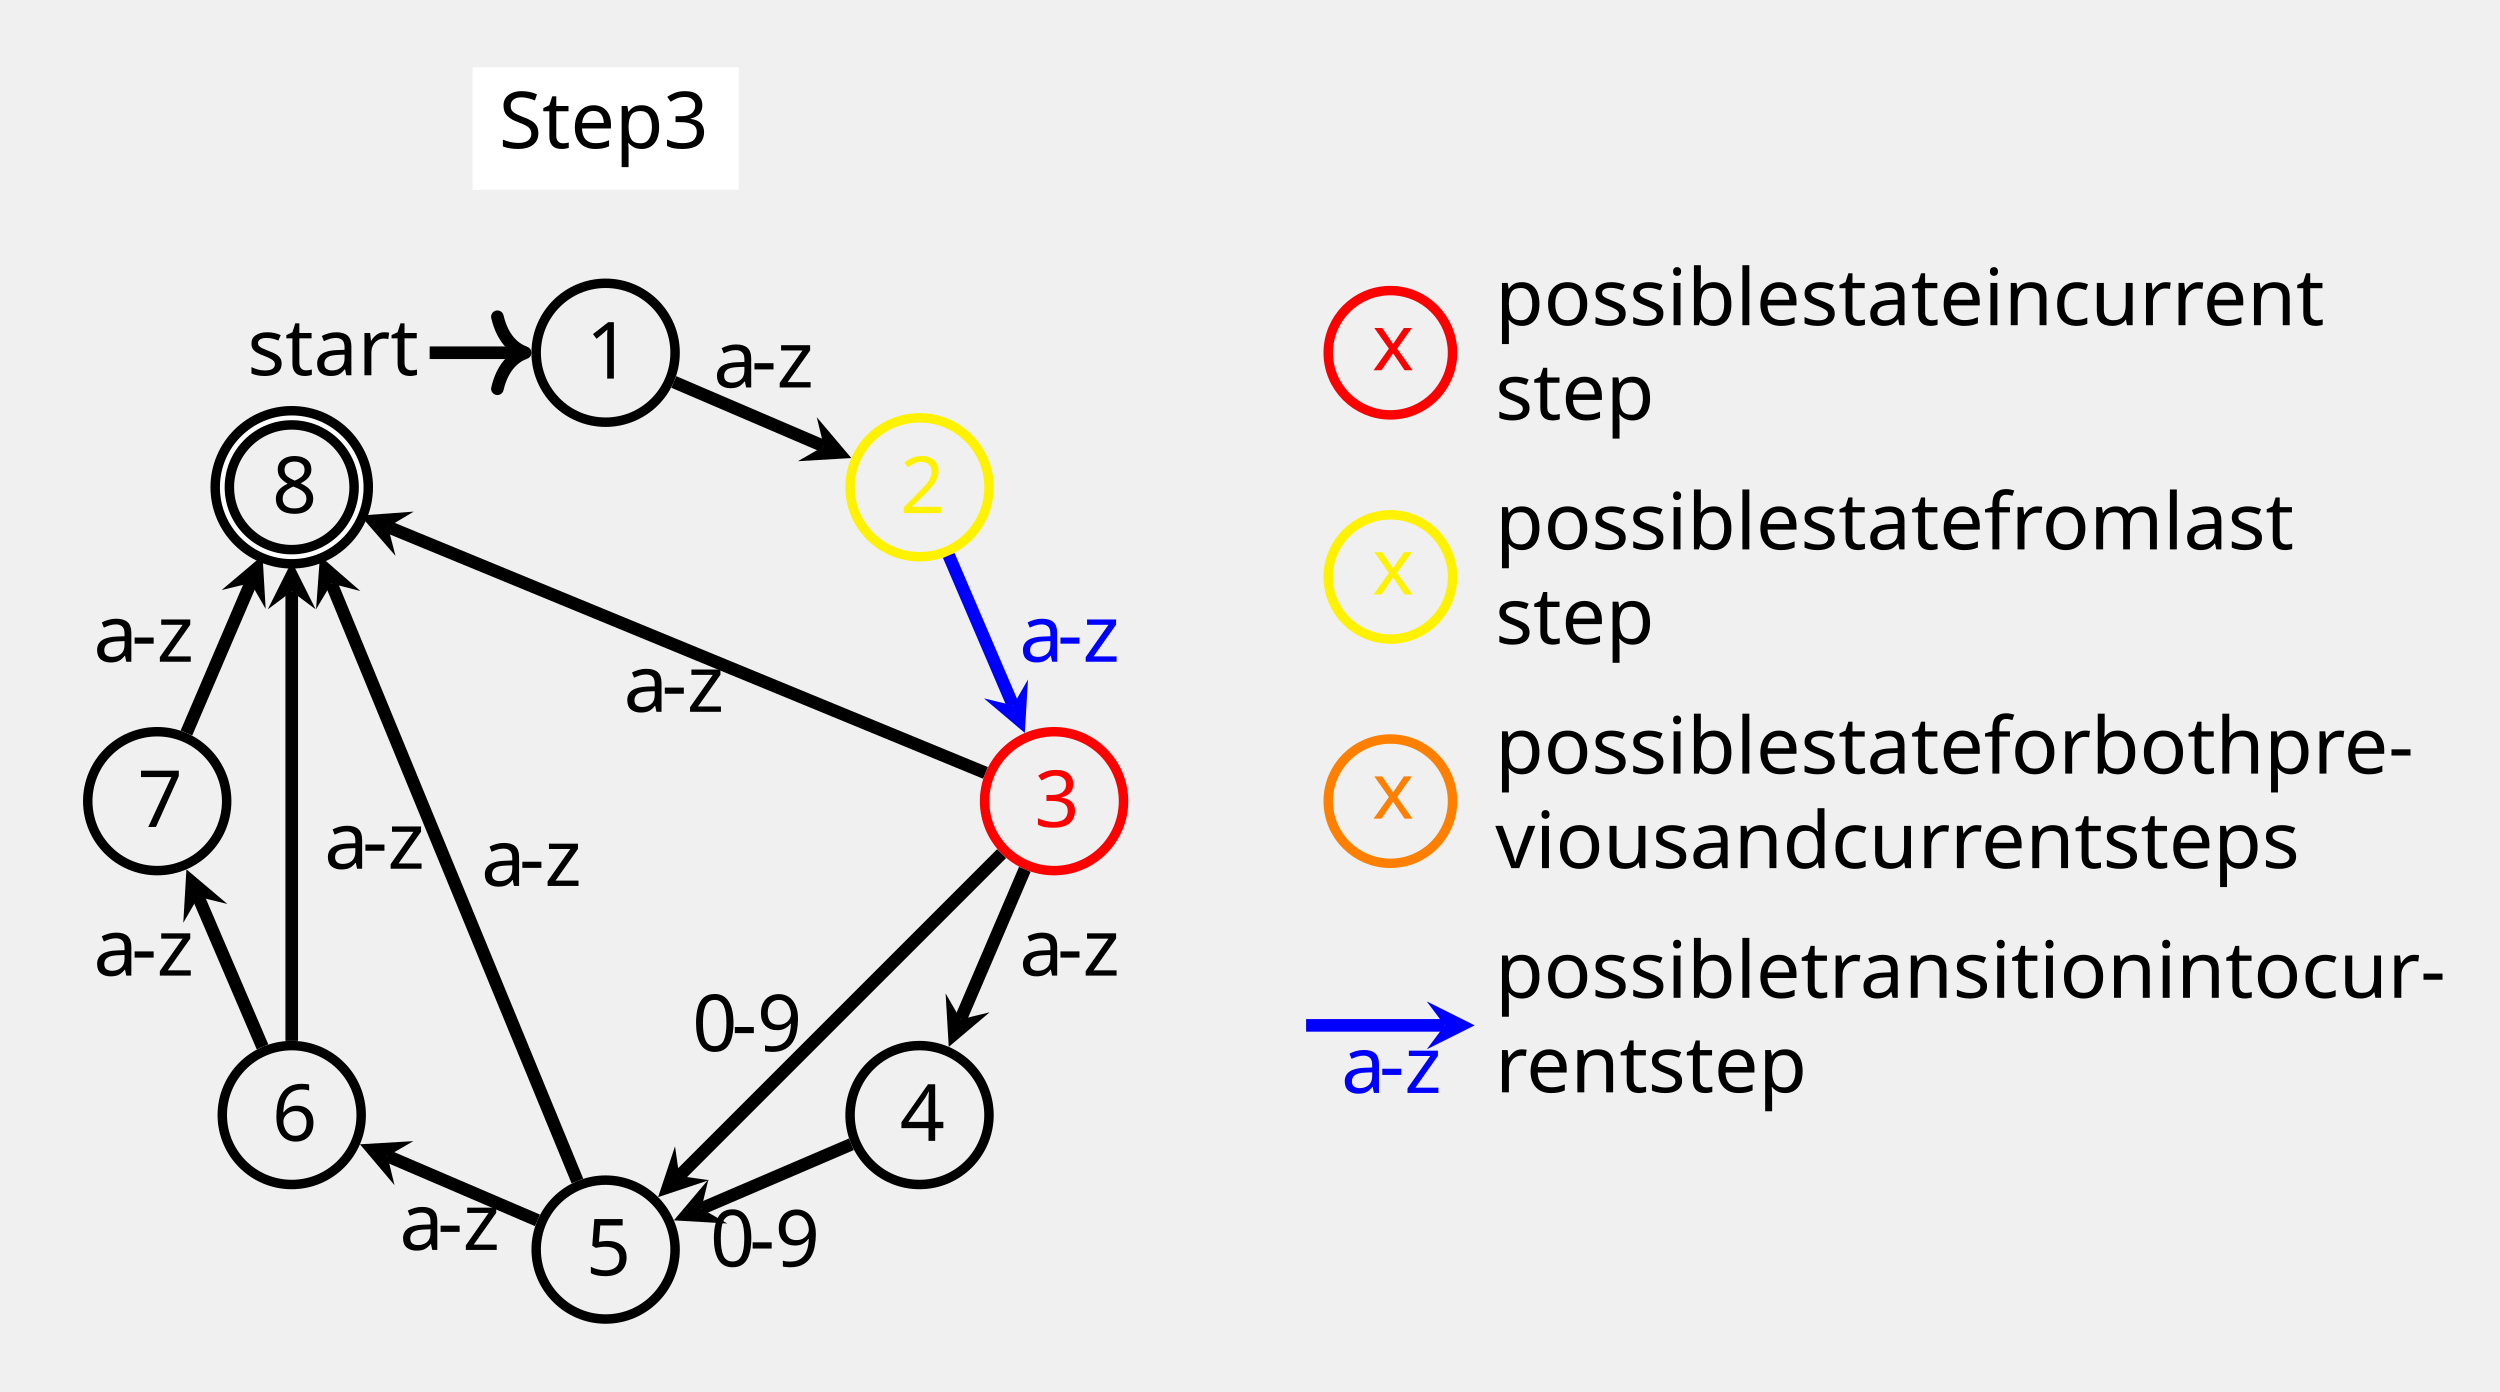
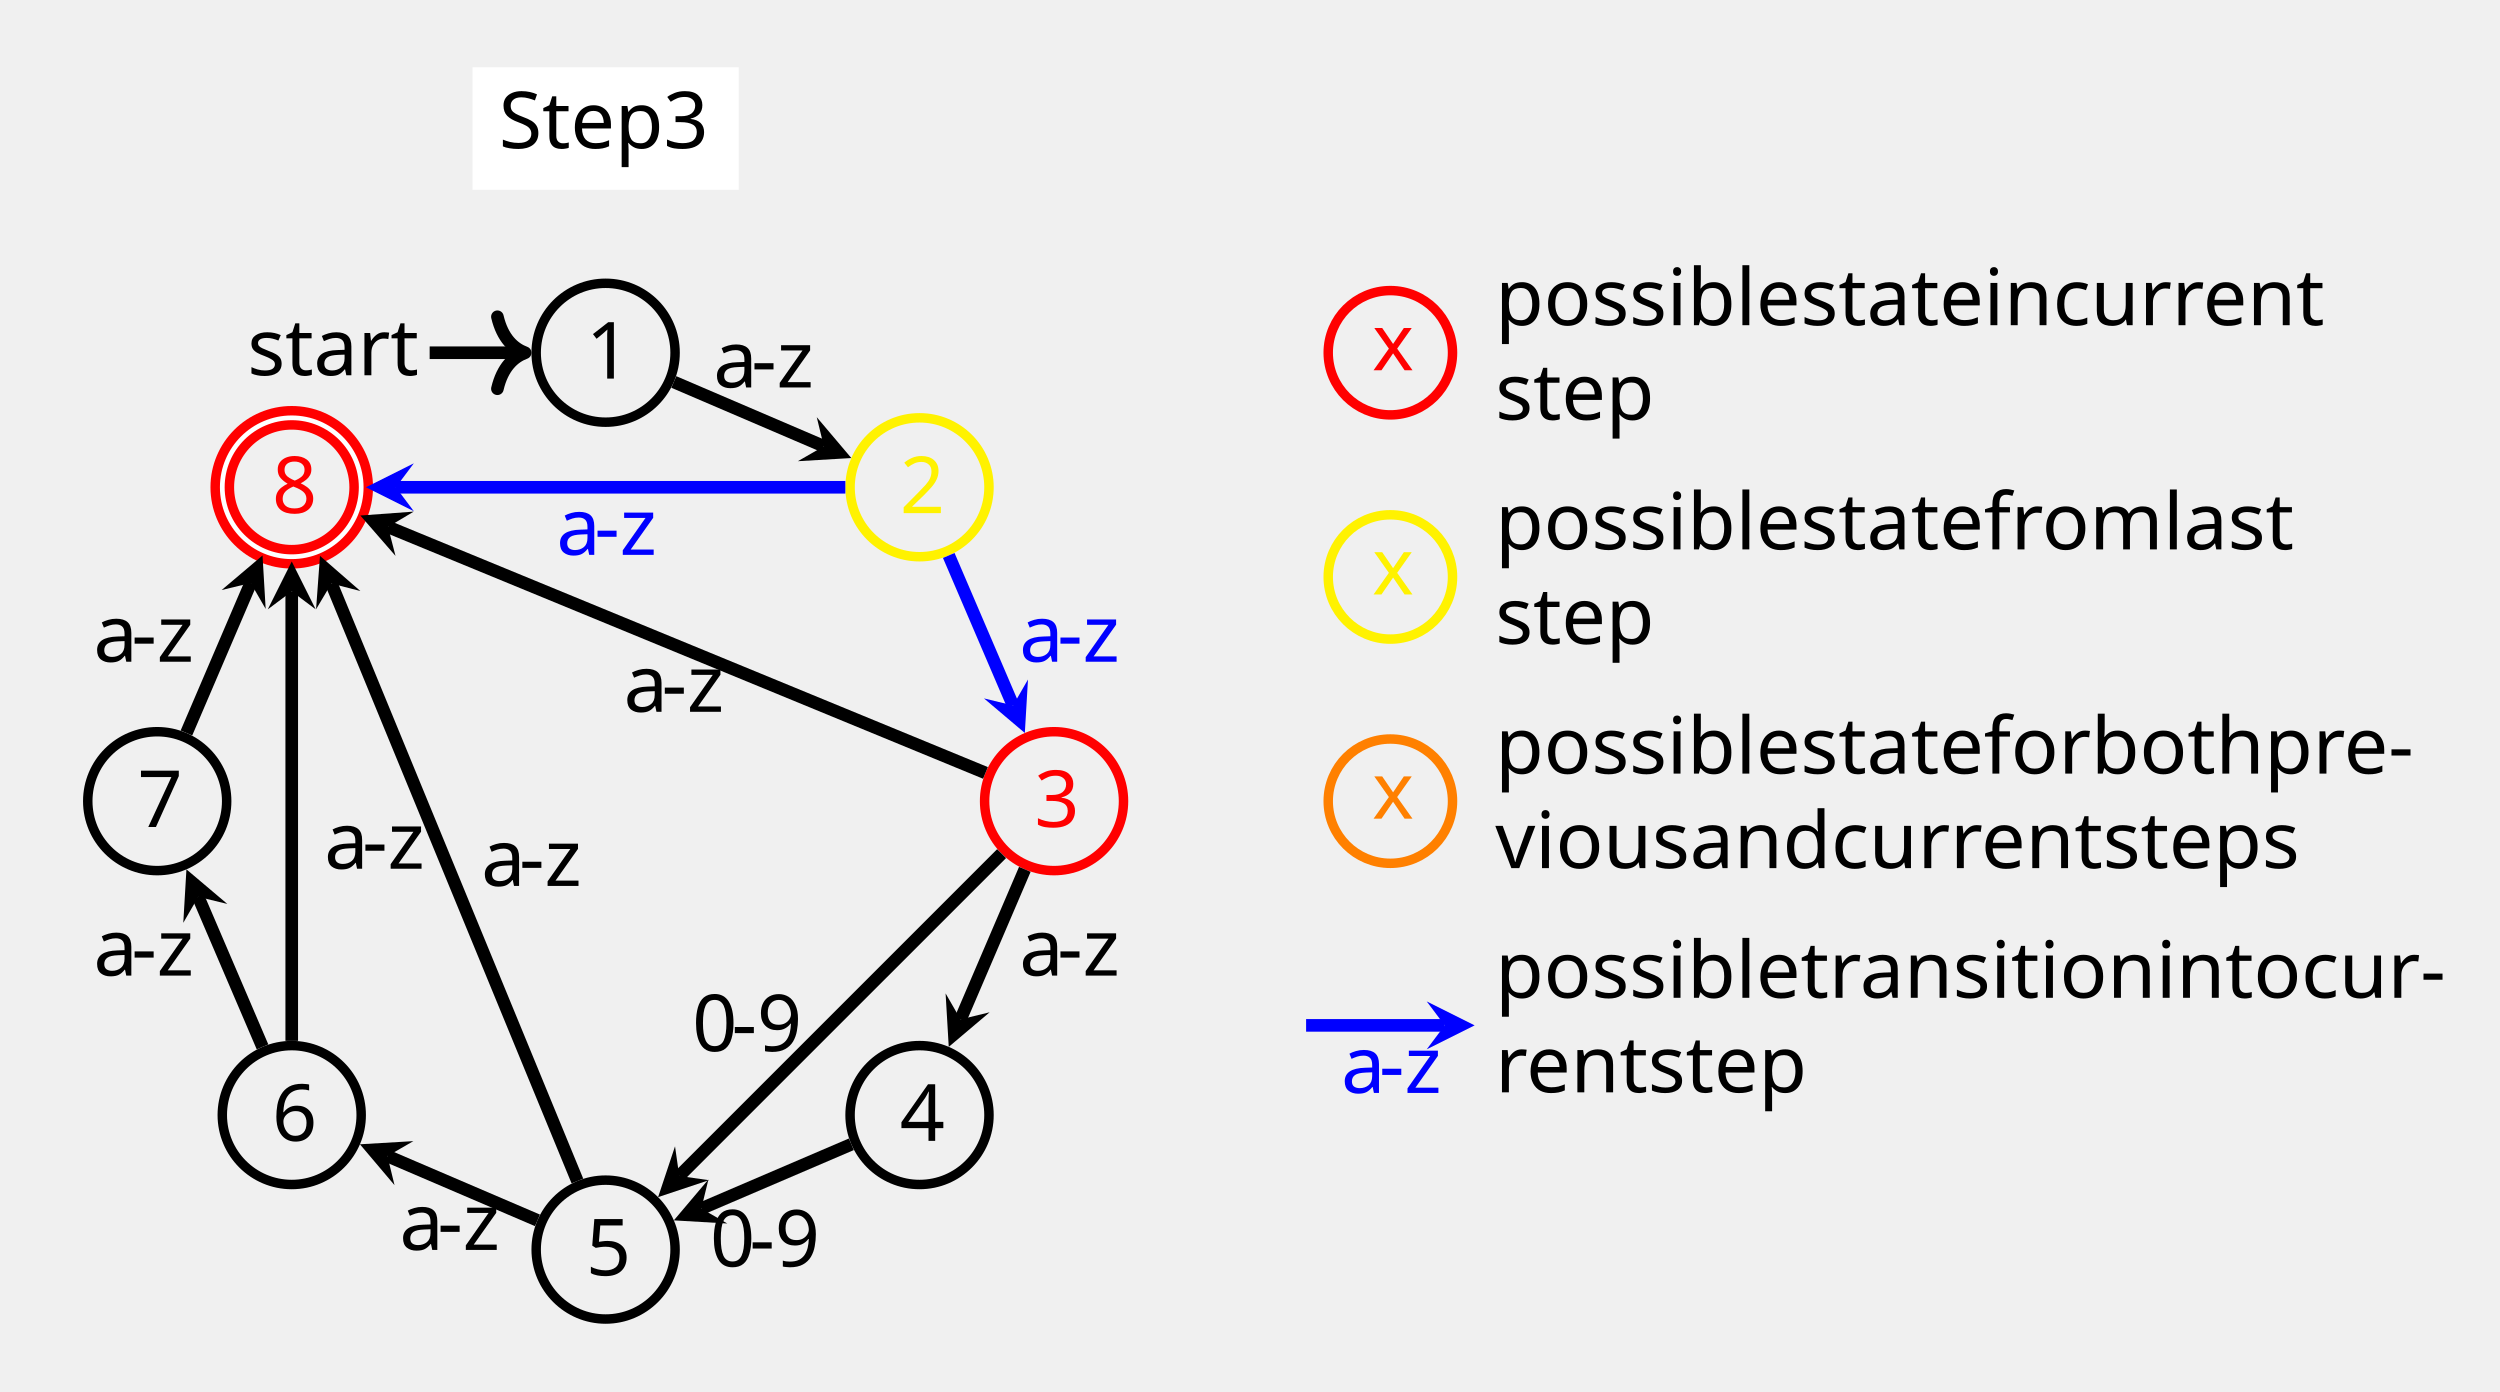
<svg xmlns="http://www.w3.org/2000/svg" version="1.1" id="svg2" width="421.432" height="234.489" viewBox="0 0 421.432 234.489">
  <defs id="defs6" />
  <g id="g8" transform="matrix(1.333333,0,0,-1.333333,0,234.4893)">
    <g id="g10" transform="translate(76.57,74.576)">
      <g id="g12">
        <g id="g14">
          <g id="g16">
            <g id="g18">
              <path d="M -16.826,77.292 H 16.826 V 92.789 H -16.826 Z" style="fill:#ffffff;fill-opacity:1;fill-rule:nonzero;stroke:none" id="path20" />
            </g>
            <g id="g22" transform="translate(-13.505,82.549)">
              <g id="g24">
                <g id="g26" transform="translate(-63.065,-157.125)">
                  <text xml:space="preserve" transform="matrix(1,0,0,-1,63.065,157.125)" style="font-variant:normal;font-weight:normal;font-size:9.963px;font-family:CMSS10;-inkscape-font-specification:CMSS10;writing-mode:lr-tb;fill:#000000;fill-opacity:1;fill-rule:nonzero;stroke:none" id="text30">
                    <tspan x="0 5.535 9.133 13.56 22.025" y="0" id="tspan28">Step3</tspan>
                  </text>
                  <g id="g32" transform="translate(63.065,157.125)" />
                </g>
              </g>
              <g id="g34" transform="translate(13.505,-82.549)" />
            </g>
          </g>
          <g id="g36">
            <g id="g38">
              <path d="M 8.781,56.694 C 8.781,61.544 4.85,65.475 0,65.475 c -4.85,0 -8.781,-3.932 -8.781,-8.781 0,-4.85 3.932,-8.781 8.781,-8.781 4.85,0 8.781,3.932 8.781,8.781 z" style="fill:none;stroke:#000000;stroke-width:1.196;stroke-linecap:butt;stroke-linejoin:miter;stroke-miterlimit:10;stroke-dasharray:none;stroke-opacity:1" id="path40" />
            </g>
            <g id="g42" transform="translate(-2.49,53.427)">
              <g id="g44">
                <g id="g46" transform="translate(-74.08,-128.003)">
                  <text xml:space="preserve" transform="matrix(1,0,0,-1,74.08,128.003)" style="font-variant:normal;font-weight:normal;font-size:9.963px;font-family:CMSS10;-inkscape-font-specification:CMSS10;writing-mode:lr-tb;fill:#000000;fill-opacity:1;fill-rule:nonzero;stroke:none" id="text50">
                    <tspan x="0" y="0" id="tspan48">1</tspan>
                  </text>
                  <g id="g52" transform="translate(74.08,128.003)" />
                </g>
              </g>
              <g id="g54" transform="translate(2.49,-53.427)" />
            </g>
          </g>
          <g id="g56">
            <g id="g58">
              <path d="m -22.248,56.694 h 11.274" style="fill:none;stroke:#000000;stroke-width:1.594;stroke-linecap:butt;stroke-linejoin:miter;stroke-miterlimit:10;stroke-dasharray:none;stroke-opacity:1" id="path60" />
              <g id="g62" transform="translate(-10.17616,56.69362)">
                <g id="g64">
                  <path d="M -3.507,4.551 C -2.866,1.82 -1.438,0.531 0,0 -1.438,-0.531 -2.866,-1.82 -3.507,-4.551" style="fill:none;stroke:#000000;stroke-width:1.594;stroke-linecap:round;stroke-linejoin:round;stroke-miterlimit:10;stroke-dasharray:none;stroke-opacity:1" id="path66" />
                </g>
              </g>
              <g id="g68">
                <g id="g70" transform="translate(-45.294,53.846)">
                  <g id="g72">
                    <g id="g74" transform="translate(-31.276,-128.422)">
                      <text xml:space="preserve" transform="matrix(1,0,0,-1,31.276,128.422)" style="font-variant:normal;font-weight:normal;font-size:9.963px;font-family:CMSS10;-inkscape-font-specification:CMSS10;writing-mode:lr-tb;fill:#000000;fill-opacity:1;fill-rule:nonzero;stroke:none" id="text78">
                        <tspan x="0 3.819 7.416 11.925 15.329" y="0" id="tspan76">start</tspan>
                      </text>
                      <g id="g80" transform="translate(31.276,128.422)" />
                    </g>
                  </g>
                  <g id="g82" transform="translate(45.294,-53.846)" />
                </g>
              </g>
            </g>
          </g>
          <g id="g84">
            <g id="g86">
              <path d="m 48.467,39.685 c 0,4.85 -3.932,8.781 -8.781,8.781 -4.85,0 -8.781,-3.932 -8.781,-8.781 0,-4.85 3.932,-8.781 8.781,-8.781 4.85,0 8.781,3.932 8.781,8.781 z" style="fill:none;stroke:#fff200;stroke-width:1.196;stroke-linecap:butt;stroke-linejoin:miter;stroke-miterlimit:10;stroke-dasharray:none;stroke-opacity:1" id="path88" />
            </g>
            <g id="g90" transform="translate(37.195,36.419)">
              <g id="g92">
                <g id="g94" transform="translate(-113.765,-110.995)">
                  <text xml:space="preserve" transform="matrix(1,0,0,-1,113.765,110.995)" style="font-variant:normal;font-weight:normal;font-size:9.963px;font-family:CMSS10;-inkscape-font-specification:CMSS10;writing-mode:lr-tb;fill:#fff200;fill-opacity:1;fill-rule:nonzero;stroke:none" id="text98">
                    <tspan x="0" y="0" id="tspan96">2</tspan>
                  </text>
                  <g id="g100" transform="translate(113.765,110.995)" />
                </g>
              </g>
              <g id="g102" transform="translate(-37.195,-36.419)" />
            </g>
          </g>
          <g id="g104">
            <g id="g106">
              <path d="m 65.475,0 c 0,4.85 -3.932,8.781 -8.781,8.781 -4.85,0 -8.781,-3.932 -8.781,-8.781 0,-4.85 3.932,-8.781 8.781,-8.781 4.85,0 8.781,3.932 8.781,8.781 z" style="fill:none;stroke:#ff0000;stroke-width:1.196;stroke-linecap:butt;stroke-linejoin:miter;stroke-miterlimit:10;stroke-dasharray:none;stroke-opacity:1" id="path108" />
            </g>
            <g id="g110" transform="translate(54.203,-3.266)">
              <g id="g112">
                <g id="g114" transform="translate(-130.773,-71.31)">
                  <text xml:space="preserve" transform="matrix(1,0,0,-1,130.773,71.31)" style="font-variant:normal;font-weight:normal;font-size:9.963px;font-family:CMSS10;-inkscape-font-specification:CMSS10;writing-mode:lr-tb;fill:#ff0000;fill-opacity:1;fill-rule:nonzero;stroke:none" id="text118">
                    <tspan x="0" y="0" id="tspan116">3</tspan>
                  </text>
                  <g id="g120" transform="translate(130.773,71.31)" />
                </g>
              </g>
              <g id="g122" transform="translate(-54.203,3.266)" />
            </g>
          </g>
          <g id="g124">
            <g id="g126">
              <path d="m 48.467,-39.685 c 0,4.85 -3.932,8.781 -8.781,8.781 -4.85,0 -8.781,-3.932 -8.781,-8.781 0,-4.85 3.932,-8.781 8.781,-8.781 4.85,0 8.781,3.932 8.781,8.781 z" style="fill:none;stroke:#000000;stroke-width:1.196;stroke-linecap:butt;stroke-linejoin:miter;stroke-miterlimit:10;stroke-dasharray:none;stroke-opacity:1" id="path128" />
            </g>
            <g id="g130" transform="translate(37.195,-42.951)">
              <g id="g132">
                <g id="g134" transform="translate(-113.765,-31.625)">
                  <text xml:space="preserve" transform="matrix(1,0,0,-1,113.765,31.625)" style="font-variant:normal;font-weight:normal;font-size:9.963px;font-family:CMSS10;-inkscape-font-specification:CMSS10;writing-mode:lr-tb;fill:#000000;fill-opacity:1;fill-rule:nonzero;stroke:none" id="text138">
                    <tspan x="0" y="0" id="tspan136">4</tspan>
                  </text>
                  <g id="g140" transform="translate(113.765,31.625)" />
                </g>
              </g>
              <g id="g142" transform="translate(-37.195,42.951)" />
            </g>
          </g>
          <g id="g144">
            <g id="g146">
              <path d="m 8.781,-56.694 c 0,4.85 -3.932,8.781 -8.781,8.781 -4.85,0 -8.781,-3.932 -8.781,-8.781 0,-4.85 3.932,-8.781 8.781,-8.781 4.85,0 8.781,3.932 8.781,8.781 z" style="fill:none;stroke:#000000;stroke-width:1.196;stroke-linecap:butt;stroke-linejoin:miter;stroke-miterlimit:10;stroke-dasharray:none;stroke-opacity:1" id="path148" />
            </g>
            <g id="g150" transform="translate(-2.49,-59.959)">
              <g id="g152">
                <g id="g154" transform="translate(-74.08,-14.617)">
                  <text xml:space="preserve" transform="matrix(1,0,0,-1,74.08,14.617)" style="font-variant:normal;font-weight:normal;font-size:9.963px;font-family:CMSS10;-inkscape-font-specification:CMSS10;writing-mode:lr-tb;fill:#000000;fill-opacity:1;fill-rule:nonzero;stroke:none" id="text158">
                    <tspan x="0" y="0" id="tspan156">5</tspan>
                  </text>
                  <g id="g160" transform="translate(74.08,14.617)" />
                </g>
              </g>
              <g id="g162" transform="translate(2.49,59.959)" />
            </g>
          </g>
          <g id="g164">
            <g id="g166">
              <path d="m -30.904,-39.685 c 0,4.85 -3.932,8.781 -8.781,8.781 -4.85,0 -8.781,-3.932 -8.781,-8.781 0,-4.85 3.932,-8.781 8.781,-8.781 4.85,0 8.781,3.932 8.781,8.781 z" style="fill:none;stroke:#000000;stroke-width:1.196;stroke-linecap:butt;stroke-linejoin:miter;stroke-miterlimit:10;stroke-dasharray:none;stroke-opacity:1" id="path168" />
            </g>
            <g id="g170" transform="translate(-42.175,-42.951)">
              <g id="g172">
                <g id="g174" transform="translate(-34.395,-31.625)">
                  <text xml:space="preserve" transform="matrix(1,0,0,-1,34.395,31.625)" style="font-variant:normal;font-weight:normal;font-size:9.963px;font-family:CMSS10;-inkscape-font-specification:CMSS10;writing-mode:lr-tb;fill:#000000;fill-opacity:1;fill-rule:nonzero;stroke:none" id="text178">
                    <tspan x="0" y="0" id="tspan176">6</tspan>
                  </text>
                  <g id="g180" transform="translate(34.395,31.625)" />
                </g>
              </g>
              <g id="g182" transform="translate(42.175,42.951)" />
            </g>
          </g>
          <g id="g184">
            <g id="g186">
              <path d="m -47.912,0 c 0,4.85 -3.932,8.781 -8.781,8.781 -4.85,0 -8.781,-3.932 -8.781,-8.781 0,-4.85 3.932,-8.781 8.781,-8.781 4.85,0 8.781,3.932 8.781,8.781 z" style="fill:none;stroke:#000000;stroke-width:1.196;stroke-linecap:butt;stroke-linejoin:miter;stroke-miterlimit:10;stroke-dasharray:none;stroke-opacity:1" id="path188" />
            </g>
            <g id="g190" transform="translate(-59.183,-3.266)">
              <g id="g192">
                <g id="g194" transform="translate(-17.387,-71.31)">
                  <text xml:space="preserve" transform="matrix(1,0,0,-1,17.387,71.31)" style="font-variant:normal;font-weight:normal;font-size:9.963px;font-family:CMSS10;-inkscape-font-specification:CMSS10;writing-mode:lr-tb;fill:#000000;fill-opacity:1;fill-rule:nonzero;stroke:none" id="text198">
                    <tspan x="0" y="0" id="tspan196">7</tspan>
                  </text>
                  <g id="g200" transform="translate(17.387,71.31)" />
                </g>
              </g>
              <g id="g202" transform="translate(59.183,3.266)" />
            </g>
          </g>
          <g id="g204">
            <g id="g206">
              <g id="g208">
-                 <path d="m -30.904,39.685 c 0,4.85 -3.932,8.781 -8.781,8.781 -4.85,0 -8.781,-3.932 -8.781,-8.781 0,-4.85 3.932,-8.781 8.781,-8.781 4.85,0 8.781,3.932 8.781,8.781 z" style="fill:none;stroke:#000000;stroke-width:2.989;stroke-linecap:butt;stroke-linejoin:miter;stroke-miterlimit:10;stroke-dasharray:none;stroke-opacity:1" id="path210" />
+                 <path d="m -30.904,39.685 c 0,4.85 -3.932,8.781 -8.781,8.781 -4.85,0 -8.781,-3.932 -8.781,-8.781 0,-4.85 3.932,-8.781 8.781,-8.781 4.85,0 8.781,3.932 8.781,8.781 z" style="fill:none;stroke:#ff0000;stroke-width:2.989;stroke-linecap:butt;stroke-linejoin:miter;stroke-miterlimit:10;stroke-dasharray:none;stroke-opacity:1" id="path210" />
                <g id="g212">
                  <path d="m -30.904,39.685 c 0,4.85 -3.932,8.781 -8.781,8.781 -4.85,0 -8.781,-3.932 -8.781,-8.781 0,-4.85 3.932,-8.781 8.781,-8.781 4.85,0 8.781,3.932 8.781,8.781 z" style="fill:none;stroke:#ffffff;stroke-width:0.598;stroke-linecap:butt;stroke-linejoin:miter;stroke-miterlimit:10;stroke-dasharray:none;stroke-opacity:1" id="path214" />
                </g>
              </g>
            </g>
            <g id="g216" transform="translate(-42.175,36.419)">
              <g id="g218">
                <g id="g220" transform="translate(-34.395,-110.995)">
-                   <text xml:space="preserve" transform="matrix(1,0,0,-1,34.395,110.995)" style="font-variant:normal;font-weight:normal;font-size:9.963px;font-family:CMSS10;-inkscape-font-specification:CMSS10;writing-mode:lr-tb;fill:#000000;fill-opacity:1;fill-rule:nonzero;stroke:none" id="text224">
+                   <text xml:space="preserve" transform="matrix(1,0,0,-1,34.395,110.995)" style="font-variant:normal;font-weight:normal;font-size:9.963px;font-family:CMSS10;-inkscape-font-specification:CMSS10;writing-mode:lr-tb;fill:#ff0000;fill-opacity:1;fill-rule:nonzero;stroke:none" id="text224">
                    <tspan x="0" y="0" id="tspan222">8</tspan>
                  </text>
                  <g id="g226" transform="translate(34.395,110.995)" />
                </g>
              </g>
              <g id="g228" transform="translate(42.175,-36.419)" />
            </g>
          </g>
          <g id="g230">
            <g id="g232">
              <path d="m 107.072,56.694 c 0,4.34 -3.518,7.858 -7.858,7.858 -4.34,0 -7.858,-3.518 -7.858,-7.858 0,-4.34 3.518,-7.858 7.858,-7.858 4.34,0 7.858,3.518 7.858,7.858 z" style="fill:none;stroke:#ff0000;stroke-width:1.196;stroke-linecap:butt;stroke-linejoin:miter;stroke-miterlimit:10;stroke-dasharray:none;stroke-opacity:1" id="path234" />
            </g>
            <g id="g236" transform="translate(96.916,54.479)">
              <g id="g238">
                <g id="g240" transform="translate(-173.486,-129.055)">
                  <text xml:space="preserve" transform="matrix(1,0,0,-1,173.486,129.055)" style="font-variant:normal;font-weight:normal;font-size:9.963px;font-family:CMSS10;-inkscape-font-specification:CMSS10;writing-mode:lr-tb;fill:#ff0000;fill-opacity:1;fill-rule:nonzero;stroke:none" id="text244">
                    <tspan x="0" y="0" id="tspan242">x</tspan>
                  </text>
                  <g id="g246" transform="translate(173.486,129.055)" />
                </g>
              </g>
              <g id="g248" transform="translate(-96.916,-54.479)" />
            </g>
          </g>
          <g id="g250">
            <g id="g252" transform="translate(112.479,60.18)">
              <g id="g254">
                <g id="g256" transform="translate(-189.049,-134.756)">
                  <text xml:space="preserve" transform="matrix(1,0,0,-1,189.049,134.756)" style="font-variant:normal;font-weight:normal;font-size:9.963px;font-family:CMSS10;-inkscape-font-specification:CMSS10;writing-mode:lr-tb;fill:#000000;fill-opacity:1;fill-rule:nonzero;stroke:none" id="text262">
                    <tspan x="0 5.427 10.408 14.227 18.045 20.425 25.573 27.953 35.698 39.517 43.114 47.902 51.5 59.245 61.625 70.1 74.527 79.675 83.079 86.483 90.911 96.058" y="0" id="tspan258">possiblestateincurrent</tspan>
                    <tspan x="0 3.819 7.416 11.844" y="11.955" id="tspan260">step</tspan>
                  </text>
                  <g id="g264" transform="translate(189.049,134.756)" />
                </g>
              </g>
              <g id="g266" transform="translate(-112.479,-60.18)" />
            </g>
          </g>
          <g id="g268">
            <g id="g270">
              <path d="m 107.072,28.347 c 0,4.34 -3.518,7.858 -7.858,7.858 -4.34,0 -7.858,-3.518 -7.858,-7.858 0,-4.34 3.518,-7.858 7.858,-7.858 4.34,0 7.858,3.518 7.858,7.858 z" style="fill:none;stroke:#fff200;stroke-width:1.196;stroke-linecap:butt;stroke-linejoin:miter;stroke-miterlimit:10;stroke-dasharray:none;stroke-opacity:1" id="path272" />
            </g>
            <g id="g274" transform="translate(96.916,26.132)">
              <g id="g276">
                <g id="g278" transform="translate(-173.486,-100.708)">
                  <text xml:space="preserve" transform="matrix(1,0,0,-1,173.486,100.708)" style="font-variant:normal;font-weight:normal;font-size:9.963px;font-family:CMSS10;-inkscape-font-specification:CMSS10;writing-mode:lr-tb;fill:#fff200;fill-opacity:1;fill-rule:nonzero;stroke:none" id="text282">
                    <tspan x="0" y="0" id="tspan280">x</tspan>
                  </text>
                  <g id="g284" transform="translate(173.486,100.708)" />
                </g>
              </g>
              <g id="g286" transform="translate(-96.916,-26.132)" />
            </g>
          </g>
          <g id="g288">
            <g id="g290" transform="translate(112.479,31.833)">
              <g id="g292">
                <g id="g294" transform="translate(-189.049,-106.409)">
                  <text xml:space="preserve" transform="matrix(1,0,0,-1,189.049,106.409)" style="font-variant:normal;font-weight:normal;font-size:9.963px;font-family:CMSS10;-inkscape-font-specification:CMSS10;writing-mode:lr-tb;fill:#000000;fill-opacity:1;fill-rule:nonzero;stroke:none" id="text300">
                    <tspan x="0 5.427 10.408 14.227 18.045 20.425 25.573 27.953 35.698 39.517 43.114 47.902 51.5 59.245 62.289 65.693 70.675 81.916 84.297 89.085 92.903" y="0" id="tspan296">possiblestatefromlast</tspan>
                    <tspan x="0 3.819 7.416 11.844" y="11.955" id="tspan298">step</tspan>
                  </text>
                  <g id="g302" transform="translate(189.049,106.409)" />
                </g>
              </g>
              <g id="g304" transform="translate(-112.479,-31.833)" />
            </g>
          </g>
          <g id="g306">
            <g id="g308">
              <path d="m 107.072,0 c 0,4.34 -3.518,7.858 -7.858,7.858 -4.34,0 -7.858,-3.518 -7.858,-7.858 0,-4.34 3.518,-7.858 7.858,-7.858 4.34,0 7.858,3.518 7.858,7.858 z" style="fill:none;stroke:#ff8000;stroke-width:1.196;stroke-linecap:butt;stroke-linejoin:miter;stroke-miterlimit:10;stroke-dasharray:none;stroke-opacity:1" id="path310" />
            </g>
            <g id="g312" transform="translate(96.916,-2.214)">
              <g id="g314">
                <g id="g316" transform="translate(-173.486,-72.362)">
                  <text xml:space="preserve" transform="matrix(1,0,0,-1,173.486,72.362)" style="font-variant:normal;font-weight:normal;font-size:9.963px;font-family:CMSS10;-inkscape-font-specification:CMSS10;writing-mode:lr-tb;fill:#ff8000;fill-opacity:1;fill-rule:nonzero;stroke:none" id="text320">
                    <tspan x="0" y="0" id="tspan318">x</tspan>
                  </text>
                  <g id="g322" transform="translate(173.486,72.362)" />
                </g>
              </g>
              <g id="g324" transform="translate(-96.916,2.214)" />
            </g>
          </g>
          <g id="g326">
            <g id="g328" transform="translate(112.479,3.487)">
              <g id="g330">
                <g id="g332" transform="translate(-189.049,-78.063)">
                  <text xml:space="preserve" transform="matrix(1,0,0,-1,189.049,78.063)" style="font-variant:normal;font-weight:normal;font-size:9.963px;font-family:CMSS10;-inkscape-font-specification:CMSS10;writing-mode:lr-tb;fill:#000000;fill-opacity:1;fill-rule:nonzero;stroke:none" id="text338">
                    <tspan x="0 5.427 10.408 14.227 18.045 20.425 25.573 27.953 35.698 39.517 43.114 47.902 51.5 59.245 62.289 67.001 73.723 79.15 84.131 87.729 96.194 101.063 104.467 108.894" y="0" id="tspan334">possiblestateforbothpre-</tspan>
                    <tspan x="0 4.594 6.974 11.955 17.103 24.239 29.027 34.175 42.64 47.077 52.225 55.619 59.023 63.451 68.598 75.523 79.342 82.94 87.367 92.515" y="11.955" id="tspan336">viousandcurrentsteps</tspan>
                  </text>
                  <g id="g340" transform="translate(189.049,78.063)" />
                </g>
              </g>
              <g id="g342" transform="translate(-112.479,-3.487)" />
            </g>
          </g>
          <g id="g344">
            <g id="g346" transform="translate(85.04,-28.347)">
              <g id="g348" />
              <g id="g350" transform="translate(-85.04,28.347)" />
            </g>
          </g>
          <g id="g352">
            <g id="g354" transform="translate(113.386,-28.347)">
              <g id="g356" />
              <g id="g358" transform="translate(-113.386,28.347)" />
            </g>
          </g>
          <g id="g360">
            <g id="g362">
              <path d="m 88.56,-28.347 h 17.521" style="fill:none;stroke:#0000ff;stroke-width:1.594;stroke-linecap:butt;stroke-linejoin:miter;stroke-miterlimit:10;stroke-dasharray:none;stroke-opacity:1" id="path364" />
              <g id="g366" transform="translate(106.0816,-28.3468)">
                <g id="g368">
                  <path d="M 3.786,0 -2.271,3.029 0,0 -2.271,-3.029" style="fill:#0000ff;fill-opacity:1;fill-rule:nonzero;stroke:none" id="path370" />
                </g>
              </g>
              <g id="g372">
                <g id="g374" transform="translate(92.993,-36.892)">
                  <g id="g376">
                    <g id="g378" transform="translate(-169.563,-37.684)">
                      <text xml:space="preserve" transform="matrix(1,0,0,-1,169.563,37.684)" style="font-variant:normal;font-weight:normal;font-size:9.963px;font-family:CMSS10;-inkscape-font-specification:CMSS10;writing-mode:lr-tb;fill:#0000ff;fill-opacity:1;fill-rule:nonzero;stroke:none" id="text384">
                        <tspan x="0" y="0" id="tspan380">a</tspan>
                        <tspan x="4.788 8.109" y="0" id="tspan382">-z</tspan>
                      </text>
                      <g id="g386" transform="translate(169.563,37.684)" />
                    </g>
                  </g>
                  <g id="g388" transform="translate(-92.993,36.892)" />
                </g>
              </g>
            </g>
          </g>
          <g id="g390">
            <g id="g392" transform="translate(112.479,-24.86)">
              <g id="g394">
                <g id="g396" transform="translate(-189.049,-49.716)">
                  <text xml:space="preserve" transform="matrix(1,0,0,-1,189.049,49.716)" style="font-variant:normal;font-weight:normal;font-size:9.963px;font-family:CMSS10;-inkscape-font-specification:CMSS10;writing-mode:lr-tb;fill:#000000;fill-opacity:1;fill-rule:nonzero;stroke:none" id="text402">
                    <tspan x="0 5.427 10.408 14.227 18.045 20.425 25.573 27.953 35.698 39.295 42.7 47.488 52.635 56.454 58.834 62.432 64.812 69.793 78.258 80.638 85.786 89.383 97.692 102.12 107.267 110.672" y="0" id="tspan398">possibletransitionintocur-</tspan>
                    <tspan x="0 3.404 7.832 12.979 19.894 23.713 27.31 31.738" y="11.955" id="tspan400">rentstep</tspan>
                  </text>
                  <g id="g404" transform="translate(189.049,49.716)" />
                </g>
              </g>
              <g id="g406" transform="translate(-112.479,24.86)" />
            </g>
          </g>
          <g id="g408">
            <g id="g410">
              <path d="m 8.62,52.999 18.965,-8.128" style="fill:none;stroke:#000000;stroke-width:1.594;stroke-linecap:butt;stroke-linejoin:miter;stroke-miterlimit:10;stroke-dasharray:none;stroke-opacity:1" id="path412" />
              <g id="g414" transform="matrix(0.9191,-0.3939,0.3939,0.9191,27.58531,44.87097)">
                <g id="g416">
                  <path d="M 3.786,0 -2.271,3.029 0,0 -2.271,-3.029" style="fill:#000000;fill-opacity:1;fill-rule:nonzero;stroke:none" id="path418" />
                </g>
              </g>
              <g id="g420">
                <g id="g422" transform="translate(13.623,52.306)">
                  <g id="g424">
                    <g id="g426" transform="translate(-90.193,-126.882)">
                      <text xml:space="preserve" transform="matrix(1,0,0,-1,90.193,126.882)" style="font-variant:normal;font-weight:normal;font-size:9.963px;font-family:CMSS10;-inkscape-font-specification:CMSS10;writing-mode:lr-tb;fill:#000000;fill-opacity:1;fill-rule:nonzero;stroke:none" id="text432">
                        <tspan x="0" y="0" id="tspan428">a</tspan>
                        <tspan x="4.788 8.109" y="0" id="tspan430">-z</tspan>
                      </text>
                      <g id="g434" transform="translate(90.193,126.882)" />
                    </g>
                  </g>
                  <g id="g436" transform="translate(-13.623,-52.306)" />
                </g>
              </g>
            </g>
          </g>
          <g id="g438">
            <g id="g440">
              <path d="M 43.38,31.065 51.508,12.1" style="fill:none;stroke:#0000ff;stroke-width:1.594;stroke-linecap:butt;stroke-linejoin:miter;stroke-miterlimit:10;stroke-dasharray:none;stroke-opacity:1" id="path442" />
              <g id="g444" transform="matrix(0.3939,-0.9191,0.9191,0.3939,51.508,12.10004)">
                <g id="g446">
                  <path d="M 3.786,0 -2.271,3.029 0,0 -2.271,-3.029" style="fill:#0000ff;fill-opacity:1;fill-rule:nonzero;stroke:none" id="path448" />
                </g>
              </g>
              <g id="g450">
                <g id="g452" transform="translate(52.307,17.628)">
                  <g id="g454">
                    <g id="g456" transform="translate(-128.877,-92.204)">
                      <text xml:space="preserve" transform="matrix(1,0,0,-1,128.877,92.204)" style="font-variant:normal;font-weight:normal;font-size:9.963px;font-family:CMSS10;-inkscape-font-specification:CMSS10;writing-mode:lr-tb;fill:#0000ff;fill-opacity:1;fill-rule:nonzero;stroke:none" id="text462">
                        <tspan x="0" y="0" id="tspan458">a</tspan>
                        <tspan x="4.788 8.109" y="0" id="tspan460">-z</tspan>
                      </text>
                      <g id="g464" transform="translate(128.877,92.204)" />
                    </g>
                  </g>
                  <g id="g466" transform="translate(-52.307,-17.628)" />
                </g>
              </g>
            </g>
          </g>
          <g id="g468">
            <g id="g470">
-               <path d="m 52.999,-8.62 -8.128,-18.965" style="fill:none;stroke:#000000;stroke-width:1.594;stroke-linecap:butt;stroke-linejoin:miter;stroke-miterlimit:10;stroke-dasharray:none;stroke-opacity:1" id="path472" />
-               <g id="g474" transform="matrix(-0.3939,-0.9191,0.9191,-0.3939,44.87097,-27.58531)">
+               <path d="M 30.306,39.685 H -26.52" style="fill:none;stroke:#0000ff;stroke-width:1.594;stroke-linecap:butt;stroke-linejoin:miter;stroke-miterlimit:10;stroke-dasharray:none;stroke-opacity:1" id="path472" />
+               <g id="g474" transform="rotate(180,-13.26018,19.84267)">
                <g id="g476">
-                   <path d="M 3.786,0 -2.271,3.029 0,0 -2.271,-3.029" style="fill:#000000;fill-opacity:1;fill-rule:nonzero;stroke:none" id="path478" />
+                   <path d="M 3.786,0 -2.271,3.029 0,0 -2.271,-3.029" style="fill:#0000ff;fill-opacity:1;fill-rule:nonzero;stroke:none" id="path478" />
                </g>
              </g>
              <g id="g480">
-                 <g id="g482" transform="translate(52.307,-22.056)">
+                 <g id="g482" transform="translate(-6.219,31.139)">
                  <g id="g484">
-                     <g id="g486" transform="translate(-128.877,-52.52)">
-                       <text xml:space="preserve" transform="matrix(1,0,0,-1,128.877,52.52)" style="font-variant:normal;font-weight:normal;font-size:9.963px;font-family:CMSS10;-inkscape-font-specification:CMSS10;writing-mode:lr-tb;fill:#000000;fill-opacity:1;fill-rule:nonzero;stroke:none" id="text492">
+                     <g id="g486" transform="translate(-70.351,-105.715)">
+                       <text xml:space="preserve" transform="matrix(1,0,0,-1,70.351,105.715)" style="font-variant:normal;font-weight:normal;font-size:9.963px;font-family:CMSS10;-inkscape-font-specification:CMSS10;writing-mode:lr-tb;fill:#0000ff;fill-opacity:1;fill-rule:nonzero;stroke:none" id="text492">
                        <tspan x="0" y="0" id="tspan488">a</tspan>
                        <tspan x="4.788 8.109" y="0" id="tspan490">-z</tspan>
                      </text>
-                       <g id="g494" transform="translate(128.877,52.52)" />
-                     </g>
-                   </g>
-                   <g id="g496" transform="translate(-52.307,22.056)" />
+                       <g id="g494" transform="translate(70.351,105.715)" />
+                     </g>
+                   </g>
+                   <g id="g496" transform="translate(6.219,-31.139)" />
                </g>
              </g>
            </g>
          </g>
          <g id="g498">
            <g id="g500">
-               <path d="M 50.062,-6.632 9.309,-47.385" style="fill:none;stroke:#000000;stroke-width:1.594;stroke-linecap:butt;stroke-linejoin:miter;stroke-miterlimit:10;stroke-dasharray:none;stroke-opacity:1" id="path502" />
-               <g id="g504" transform="matrix(-0.7071,-0.7071,0.7071,-0.7071,9.30905,-47.38455)">
+               <path d="m 52.999,-8.62 -8.128,-18.965" style="fill:none;stroke:#000000;stroke-width:1.594;stroke-linecap:butt;stroke-linejoin:miter;stroke-miterlimit:10;stroke-dasharray:none;stroke-opacity:1" id="path502" />
+               <g id="g504" transform="matrix(-0.3939,-0.9191,0.9191,-0.3939,44.87097,-27.58531)">
                <g id="g506">
                  <path d="M 3.786,0 -2.271,3.029 0,0 -2.271,-3.029" style="fill:#000000;fill-opacity:1;fill-rule:nonzero;stroke:none" id="path508" />
                </g>
              </g>
              <g id="g510">
-                 <g id="g512" transform="translate(10.946,-31.612)">
+                 <g id="g512" transform="translate(52.307,-22.056)">
                  <g id="g514">
-                     <g id="g516" transform="translate(-87.516,-42.964)">
-                       <text xml:space="preserve" transform="matrix(1,0,0,-1,87.516,42.964)" style="font-variant:normal;font-weight:normal;font-size:9.963px;font-family:CMSS10;-inkscape-font-specification:CMSS10;writing-mode:lr-tb;fill:#000000;fill-opacity:1;fill-rule:nonzero;stroke:none" id="text522">
-                         <tspan x="0" y="0" id="tspan518">0</tspan>
-                         <tspan x="4.981 8.302" y="0" id="tspan520">-9</tspan>
-                       </text>
-                       <g id="g524" transform="translate(87.516,42.964)" />
-                     </g>
-                   </g>
-                   <g id="g526" transform="translate(-10.946,31.612)" />
+                     <g id="g516" transform="translate(-128.877,-52.52)">
+                       <text xml:space="preserve" transform="matrix(1,0,0,-1,128.877,52.52)" style="font-variant:normal;font-weight:normal;font-size:9.963px;font-family:CMSS10;-inkscape-font-specification:CMSS10;writing-mode:lr-tb;fill:#000000;fill-opacity:1;fill-rule:nonzero;stroke:none" id="text522">
+                         <tspan x="0" y="0" id="tspan518">a</tspan>
+                         <tspan x="4.788 8.109" y="0" id="tspan520">-z</tspan>
+                       </text>
+                       <g id="g524" transform="translate(128.877,52.52)" />
+                     </g>
+                   </g>
+                   <g id="g526" transform="translate(-52.307,22.056)" />
                </g>
              </g>
            </g>
          </g>
          <g id="g528">
            <g id="g530">
-               <path d="M 48.021,3.571 -27.513,34.673" style="fill:none;stroke:#000000;stroke-width:1.594;stroke-linecap:butt;stroke-linejoin:miter;stroke-miterlimit:10;stroke-dasharray:none;stroke-opacity:1" id="path532" />
-               <g id="g534" transform="matrix(-0.92462,0.38072,-0.38072,-0.92462,-27.51273,34.67317)">
+               <path d="M 50.062,-6.632 9.309,-47.385" style="fill:none;stroke:#000000;stroke-width:1.594;stroke-linecap:butt;stroke-linejoin:miter;stroke-miterlimit:10;stroke-dasharray:none;stroke-opacity:1" id="path532" />
+               <g id="g534" transform="matrix(-0.7071,-0.7071,0.7071,-0.7071,9.30905,-47.38455)">
                <g id="g536">
                  <path d="M 3.786,0 -2.271,3.029 0,0 -2.271,-3.029" style="fill:#000000;fill-opacity:1;fill-rule:nonzero;stroke:none" id="path538" />
                </g>
              </g>
              <g id="g540">
-                 <g id="g542" transform="translate(2.285,11.297)">
+                 <g id="g542" transform="translate(10.946,-31.612)">
                  <g id="g544">
-                     <g id="g546" transform="translate(-78.855,-85.873)">
-                       <text xml:space="preserve" transform="matrix(1,0,0,-1,78.855,85.873)" style="font-variant:normal;font-weight:normal;font-size:9.963px;font-family:CMSS10;-inkscape-font-specification:CMSS10;writing-mode:lr-tb;fill:#000000;fill-opacity:1;fill-rule:nonzero;stroke:none" id="text552">
-                         <tspan x="0" y="0" id="tspan548">a</tspan>
-                         <tspan x="4.788 8.109" y="0" id="tspan550">-z</tspan>
-                       </text>
-                       <g id="g554" transform="translate(78.855,85.873)" />
-                     </g>
-                   </g>
-                   <g id="g556" transform="translate(-2.285,-11.297)" />
+                     <g id="g546" transform="translate(-87.516,-42.964)">
+                       <text xml:space="preserve" transform="matrix(1,0,0,-1,87.516,42.964)" style="font-variant:normal;font-weight:normal;font-size:9.963px;font-family:CMSS10;-inkscape-font-specification:CMSS10;writing-mode:lr-tb;fill:#000000;fill-opacity:1;fill-rule:nonzero;stroke:none" id="text552">
+                         <tspan x="0" y="0" id="tspan548">0</tspan>
+                         <tspan x="4.981 8.302" y="0" id="tspan550">-9</tspan>
+                       </text>
+                       <g id="g554" transform="translate(87.516,42.964)" />
+                     </g>
+                   </g>
+                   <g id="g556" transform="translate(-10.946,31.612)" />
                </g>
              </g>
            </g>
          </g>
          <g id="g558">
            <g id="g560">
-               <path d="M 31.065,-43.38 12.1,-51.508" style="fill:none;stroke:#000000;stroke-width:1.594;stroke-linecap:butt;stroke-linejoin:miter;stroke-miterlimit:10;stroke-dasharray:none;stroke-opacity:1" id="path562" />
-               <g id="g564" transform="matrix(-0.9191,-0.3939,0.3939,-0.9191,12.10004,-51.508)">
+               <path d="M 48.021,3.571 -27.513,34.673" style="fill:none;stroke:#000000;stroke-width:1.594;stroke-linecap:butt;stroke-linejoin:miter;stroke-miterlimit:10;stroke-dasharray:none;stroke-opacity:1" id="path562" />
+               <g id="g564" transform="matrix(-0.92462,0.38072,-0.38072,-0.92462,-27.51273,34.67317)">
                <g id="g566">
                  <path d="M 3.786,0 -2.271,3.029 0,0 -2.271,-3.029" style="fill:#000000;fill-opacity:1;fill-rule:nonzero;stroke:none" id="path568" />
                </g>
              </g>
              <g id="g570">
-                 <g id="g572" transform="translate(13.201,-58.838)">
+                 <g id="g572" transform="translate(2.285,11.297)">
                  <g id="g574">
-                     <g id="g576" transform="translate(-89.771,-15.738)">
-                       <text xml:space="preserve" transform="matrix(1,0,0,-1,89.771,15.738)" style="font-variant:normal;font-weight:normal;font-size:9.963px;font-family:CMSS10;-inkscape-font-specification:CMSS10;writing-mode:lr-tb;fill:#000000;fill-opacity:1;fill-rule:nonzero;stroke:none" id="text582">
-                         <tspan x="0" y="0" id="tspan578">0</tspan>
-                         <tspan x="4.981 8.302" y="0" id="tspan580">-9</tspan>
-                       </text>
-                       <g id="g584" transform="translate(89.771,15.738)" />
-                     </g>
-                   </g>
-                   <g id="g586" transform="translate(-13.201,58.838)" />
+                     <g id="g576" transform="translate(-78.855,-85.873)">
+                       <text xml:space="preserve" transform="matrix(1,0,0,-1,78.855,85.873)" style="font-variant:normal;font-weight:normal;font-size:9.963px;font-family:CMSS10;-inkscape-font-specification:CMSS10;writing-mode:lr-tb;fill:#000000;fill-opacity:1;fill-rule:nonzero;stroke:none" id="text582">
+                         <tspan x="0" y="0" id="tspan578">a</tspan>
+                         <tspan x="4.788 8.109" y="0" id="tspan580">-z</tspan>
+                       </text>
+                       <g id="g584" transform="translate(78.855,85.873)" />
+                     </g>
+                   </g>
+                   <g id="g586" transform="translate(-2.285,-11.297)" />
                </g>
              </g>
            </g>
          </g>
          <g id="g588">
            <g id="g590">
-               <path d="m -8.62,-52.999 -18.965,8.128" style="fill:none;stroke:#000000;stroke-width:1.594;stroke-linecap:butt;stroke-linejoin:miter;stroke-miterlimit:10;stroke-dasharray:none;stroke-opacity:1" id="path592" />
-               <g id="g594" transform="matrix(-0.9191,0.3939,-0.3939,-0.9191,-27.58531,-44.87097)">
+               <path d="M 31.065,-43.38 12.1,-51.508" style="fill:none;stroke:#000000;stroke-width:1.594;stroke-linecap:butt;stroke-linejoin:miter;stroke-miterlimit:10;stroke-dasharray:none;stroke-opacity:1" id="path592" />
+               <g id="g594" transform="matrix(-0.9191,-0.3939,0.3939,-0.9191,12.10004,-51.508)">
                <g id="g596">
                  <path d="M 3.786,0 -2.271,3.029 0,0 -2.271,-3.029" style="fill:#000000;fill-opacity:1;fill-rule:nonzero;stroke:none" id="path598" />
                </g>
              </g>
              <g id="g600">
-                 <g id="g602" transform="translate(-26.062,-56.734)">
+                 <g id="g602" transform="translate(13.201,-58.838)">
                  <g id="g604">
-                     <g id="g606" transform="translate(-50.508,-17.842)">
-                       <text xml:space="preserve" transform="matrix(1,0,0,-1,50.508,17.842)" style="font-variant:normal;font-weight:normal;font-size:9.963px;font-family:CMSS10;-inkscape-font-specification:CMSS10;writing-mode:lr-tb;fill:#000000;fill-opacity:1;fill-rule:nonzero;stroke:none" id="text612">
-                         <tspan x="0" y="0" id="tspan608">a</tspan>
-                         <tspan x="4.788 8.109" y="0" id="tspan610">-z</tspan>
-                       </text>
-                       <g id="g614" transform="translate(50.508,17.842)" />
-                     </g>
-                   </g>
-                   <g id="g616" transform="translate(26.062,56.734)" />
+                     <g id="g606" transform="translate(-89.771,-15.738)">
+                       <text xml:space="preserve" transform="matrix(1,0,0,-1,89.771,15.738)" style="font-variant:normal;font-weight:normal;font-size:9.963px;font-family:CMSS10;-inkscape-font-specification:CMSS10;writing-mode:lr-tb;fill:#000000;fill-opacity:1;fill-rule:nonzero;stroke:none" id="text612">
+                         <tspan x="0" y="0" id="tspan608">0</tspan>
+                         <tspan x="4.981 8.302" y="0" id="tspan610">-9</tspan>
+                       </text>
+                       <g id="g614" transform="translate(89.771,15.738)" />
+                     </g>
+                   </g>
+                   <g id="g616" transform="translate(-13.201,58.838)" />
                </g>
              </g>
            </g>
          </g>
          <g id="g618">
            <g id="g620">
-               <path d="M -3.571,-48.021 -34.673,27.513" style="fill:none;stroke:#000000;stroke-width:1.594;stroke-linecap:butt;stroke-linejoin:miter;stroke-miterlimit:10;stroke-dasharray:none;stroke-opacity:1" id="path622" />
-               <g id="g624" transform="matrix(-0.38072,0.92462,-0.92462,-0.38072,-34.67317,27.51273)">
+               <path d="m -8.62,-52.999 -18.965,8.128" style="fill:none;stroke:#000000;stroke-width:1.594;stroke-linecap:butt;stroke-linejoin:miter;stroke-miterlimit:10;stroke-dasharray:none;stroke-opacity:1" id="path622" />
+               <g id="g624" transform="matrix(-0.9191,0.3939,-0.3939,-0.9191,-27.58531,-44.87097)">
                <g id="g626">
                  <path d="M 3.786,0 -2.271,3.029 0,0 -2.271,-3.029" style="fill:#000000;fill-opacity:1;fill-rule:nonzero;stroke:none" id="path628" />
                </g>
              </g>
              <g id="g630">
-                 <g id="g632" transform="translate(-15.725,-10.718)">
+                 <g id="g632" transform="translate(-26.062,-56.734)">
                  <g id="g634">
-                     <g id="g636" transform="translate(-60.845,-63.858)">
-                       <text xml:space="preserve" transform="matrix(1,0,0,-1,60.845,63.858)" style="font-variant:normal;font-weight:normal;font-size:9.963px;font-family:CMSS10;-inkscape-font-specification:CMSS10;writing-mode:lr-tb;fill:#000000;fill-opacity:1;fill-rule:nonzero;stroke:none" id="text642">
+                     <g id="g636" transform="translate(-50.508,-17.842)">
+                       <text xml:space="preserve" transform="matrix(1,0,0,-1,50.508,17.842)" style="font-variant:normal;font-weight:normal;font-size:9.963px;font-family:CMSS10;-inkscape-font-specification:CMSS10;writing-mode:lr-tb;fill:#000000;fill-opacity:1;fill-rule:nonzero;stroke:none" id="text642">
                        <tspan x="0" y="0" id="tspan638">a</tspan>
                        <tspan x="4.788 8.109" y="0" id="tspan640">-z</tspan>
                      </text>
-                       <g id="g644" transform="translate(60.845,63.858)" />
-                     </g>
-                   </g>
-                   <g id="g646" transform="translate(15.725,10.718)" />
+                       <g id="g644" transform="translate(50.508,17.842)" />
+                     </g>
+                   </g>
+                   <g id="g646" transform="translate(26.062,56.734)" />
                </g>
              </g>
            </g>
          </g>
          <g id="g648">
            <g id="g650">
-               <path d="m -43.38,-31.065 -8.128,18.965" style="fill:none;stroke:#000000;stroke-width:1.594;stroke-linecap:butt;stroke-linejoin:miter;stroke-miterlimit:10;stroke-dasharray:none;stroke-opacity:1" id="path652" />
-               <g id="g654" transform="matrix(-0.3939,0.9191,-0.9191,-0.3939,-51.508,-12.10004)">
+               <path d="M -3.571,-48.021 -34.673,27.513" style="fill:none;stroke:#000000;stroke-width:1.594;stroke-linecap:butt;stroke-linejoin:miter;stroke-miterlimit:10;stroke-dasharray:none;stroke-opacity:1" id="path652" />
+               <g id="g654" transform="matrix(-0.38072,0.92462,-0.92462,-0.38072,-34.67317,27.51273)">
                <g id="g656">
                  <path d="M 3.786,0 -2.271,3.029 0,0 -2.271,-3.029" style="fill:#000000;fill-opacity:1;fill-rule:nonzero;stroke:none" id="path658" />
                </g>
              </g>
              <g id="g660">
-                 <g id="g662" transform="translate(-64.746,-22.057)">
+                 <g id="g662" transform="translate(-15.725,-10.718)">
                  <g id="g664">
-                     <g id="g666" transform="translate(-11.824,-52.519)">
-                       <text xml:space="preserve" transform="matrix(1,0,0,-1,11.824,52.519)" style="font-variant:normal;font-weight:normal;font-size:9.963px;font-family:CMSS10;-inkscape-font-specification:CMSS10;writing-mode:lr-tb;fill:#000000;fill-opacity:1;fill-rule:nonzero;stroke:none" id="text672">
+                     <g id="g666" transform="translate(-60.845,-63.858)">
+                       <text xml:space="preserve" transform="matrix(1,0,0,-1,60.845,63.858)" style="font-variant:normal;font-weight:normal;font-size:9.963px;font-family:CMSS10;-inkscape-font-specification:CMSS10;writing-mode:lr-tb;fill:#000000;fill-opacity:1;fill-rule:nonzero;stroke:none" id="text672">
                        <tspan x="0" y="0" id="tspan668">a</tspan>
                        <tspan x="4.788 8.109" y="0" id="tspan670">-z</tspan>
                      </text>
-                       <g id="g674" transform="translate(11.824,52.519)" />
-                     </g>
-                   </g>
-                   <g id="g676" transform="translate(64.746,22.057)" />
+                       <g id="g674" transform="translate(60.845,63.858)" />
+                     </g>
+                   </g>
+                   <g id="g676" transform="translate(15.725,10.718)" />
                </g>
              </g>
            </g>
          </g>
          <g id="g678">
            <g id="g680">
-               <path d="M -39.685,-30.306 V 26.52" style="fill:none;stroke:#000000;stroke-width:1.594;stroke-linecap:butt;stroke-linejoin:miter;stroke-miterlimit:10;stroke-dasharray:none;stroke-opacity:1" id="path682" />
-               <g id="g684" transform="rotate(90,-33.10286,-6.58249)">
+               <path d="m -43.38,-31.065 -8.128,18.965" style="fill:none;stroke:#000000;stroke-width:1.594;stroke-linecap:butt;stroke-linejoin:miter;stroke-miterlimit:10;stroke-dasharray:none;stroke-opacity:1" id="path682" />
+               <g id="g684" transform="matrix(-0.3939,0.9191,-0.9191,-0.3939,-51.508,-12.10004)">
                <g id="g686">
                  <path d="M 3.786,0 -2.271,3.029 0,0 -2.271,-3.029" style="fill:#000000;fill-opacity:1;fill-rule:nonzero;stroke:none" id="path688" />
                </g>
              </g>
              <g id="g690">
-                 <g id="g692" transform="translate(-35.567,-8.545)">
+                 <g id="g692" transform="translate(-64.746,-22.057)">
                  <g id="g694">
-                     <g id="g696" transform="translate(-41.003,-66.031)">
-                       <text xml:space="preserve" transform="matrix(1,0,0,-1,41.003,66.031)" style="font-variant:normal;font-weight:normal;font-size:9.963px;font-family:CMSS10;-inkscape-font-specification:CMSS10;writing-mode:lr-tb;fill:#000000;fill-opacity:1;fill-rule:nonzero;stroke:none" id="text702">
+                     <g id="g696" transform="translate(-11.824,-52.519)">
+                       <text xml:space="preserve" transform="matrix(1,0,0,-1,11.824,52.519)" style="font-variant:normal;font-weight:normal;font-size:9.963px;font-family:CMSS10;-inkscape-font-specification:CMSS10;writing-mode:lr-tb;fill:#000000;fill-opacity:1;fill-rule:nonzero;stroke:none" id="text702">
                        <tspan x="0" y="0" id="tspan698">a</tspan>
                        <tspan x="4.788 8.109" y="0" id="tspan700">-z</tspan>
                      </text>
-                       <g id="g704" transform="translate(41.003,66.031)" />
-                     </g>
-                   </g>
-                   <g id="g706" transform="translate(35.567,8.545)" />
+                       <g id="g704" transform="translate(11.824,52.519)" />
+                     </g>
+                   </g>
+                   <g id="g706" transform="translate(64.746,22.057)" />
                </g>
              </g>
            </g>
          </g>
          <g id="g708">
            <g id="g710">
-               <path d="m -52.999,8.62 8.128,18.965" style="fill:none;stroke:#000000;stroke-width:1.594;stroke-linecap:butt;stroke-linejoin:miter;stroke-miterlimit:10;stroke-dasharray:none;stroke-opacity:1" id="path712" />
-               <g id="g714" transform="matrix(0.3939,0.9191,-0.9191,0.3939,-44.87097,27.58531)">
+               <path d="M -39.685,-30.306 V 26.52" style="fill:none;stroke:#000000;stroke-width:1.594;stroke-linecap:butt;stroke-linejoin:miter;stroke-miterlimit:10;stroke-dasharray:none;stroke-opacity:1" id="path712" />
+               <g id="g714" transform="rotate(90,-33.10286,-6.58249)">
                <g id="g716">
                  <path d="M 3.786,0 -2.271,3.029 0,0 -2.271,-3.029" style="fill:#000000;fill-opacity:1;fill-rule:nonzero;stroke:none" id="path718" />
                </g>
              </g>
              <g id="g720">
-                 <g id="g722" transform="translate(-64.746,17.628)">
+                 <g id="g722" transform="translate(-35.567,-8.545)">
                  <g id="g724">
-                     <g id="g726" transform="translate(-11.824,-92.204)">
-                       <text xml:space="preserve" transform="matrix(1,0,0,-1,11.824,92.204)" style="font-variant:normal;font-weight:normal;font-size:9.963px;font-family:CMSS10;-inkscape-font-specification:CMSS10;writing-mode:lr-tb;fill:#000000;fill-opacity:1;fill-rule:nonzero;stroke:none" id="text732">
+                     <g id="g726" transform="translate(-41.003,-66.031)">
+                       <text xml:space="preserve" transform="matrix(1,0,0,-1,41.003,66.031)" style="font-variant:normal;font-weight:normal;font-size:9.963px;font-family:CMSS10;-inkscape-font-specification:CMSS10;writing-mode:lr-tb;fill:#000000;fill-opacity:1;fill-rule:nonzero;stroke:none" id="text732">
                        <tspan x="0" y="0" id="tspan728">a</tspan>
                        <tspan x="4.788 8.109" y="0" id="tspan730">-z</tspan>
                      </text>
-                       <g id="g734" transform="translate(11.824,92.204)" />
-                     </g>
-                   </g>
-                   <g id="g736" transform="translate(64.746,-17.628)" />
+                       <g id="g734" transform="translate(41.003,66.031)" />
+                     </g>
+                   </g>
+                   <g id="g736" transform="translate(35.567,8.545)" />
+                 </g>
+               </g>
+             </g>
+           </g>
+           <g id="g738">
+             <g id="g740">
+               <path d="m -52.999,8.62 8.128,18.965" style="fill:none;stroke:#000000;stroke-width:1.594;stroke-linecap:butt;stroke-linejoin:miter;stroke-miterlimit:10;stroke-dasharray:none;stroke-opacity:1" id="path742" />
+               <g id="g744" transform="matrix(0.3939,0.9191,-0.9191,0.3939,-44.87097,27.58531)">
+                 <g id="g746">
+                   <path d="M 3.786,0 -2.271,3.029 0,0 -2.271,-3.029" style="fill:#000000;fill-opacity:1;fill-rule:nonzero;stroke:none" id="path748" />
+                 </g>
+               </g>
+               <g id="g750">
+                 <g id="g752" transform="translate(-64.746,17.628)">
+                   <g id="g754">
+                     <g id="g756" transform="translate(-11.824,-92.204)">
+                       <text xml:space="preserve" transform="matrix(1,0,0,-1,11.824,92.204)" style="font-variant:normal;font-weight:normal;font-size:9.963px;font-family:CMSS10;-inkscape-font-specification:CMSS10;writing-mode:lr-tb;fill:#000000;fill-opacity:1;fill-rule:nonzero;stroke:none" id="text762">
+                         <tspan x="0" y="0" id="tspan758">a</tspan>
+                         <tspan x="4.788 8.109" y="0" id="tspan760">-z</tspan>
+                       </text>
+                       <g id="g764" transform="translate(11.824,92.204)" />
+                     </g>
+                   </g>
+                   <g id="g766" transform="translate(64.746,-17.628)" />
                </g>
              </g>
            </g>
          </g>
        </g>
      </g>
    </g>
  </g>
</svg>
